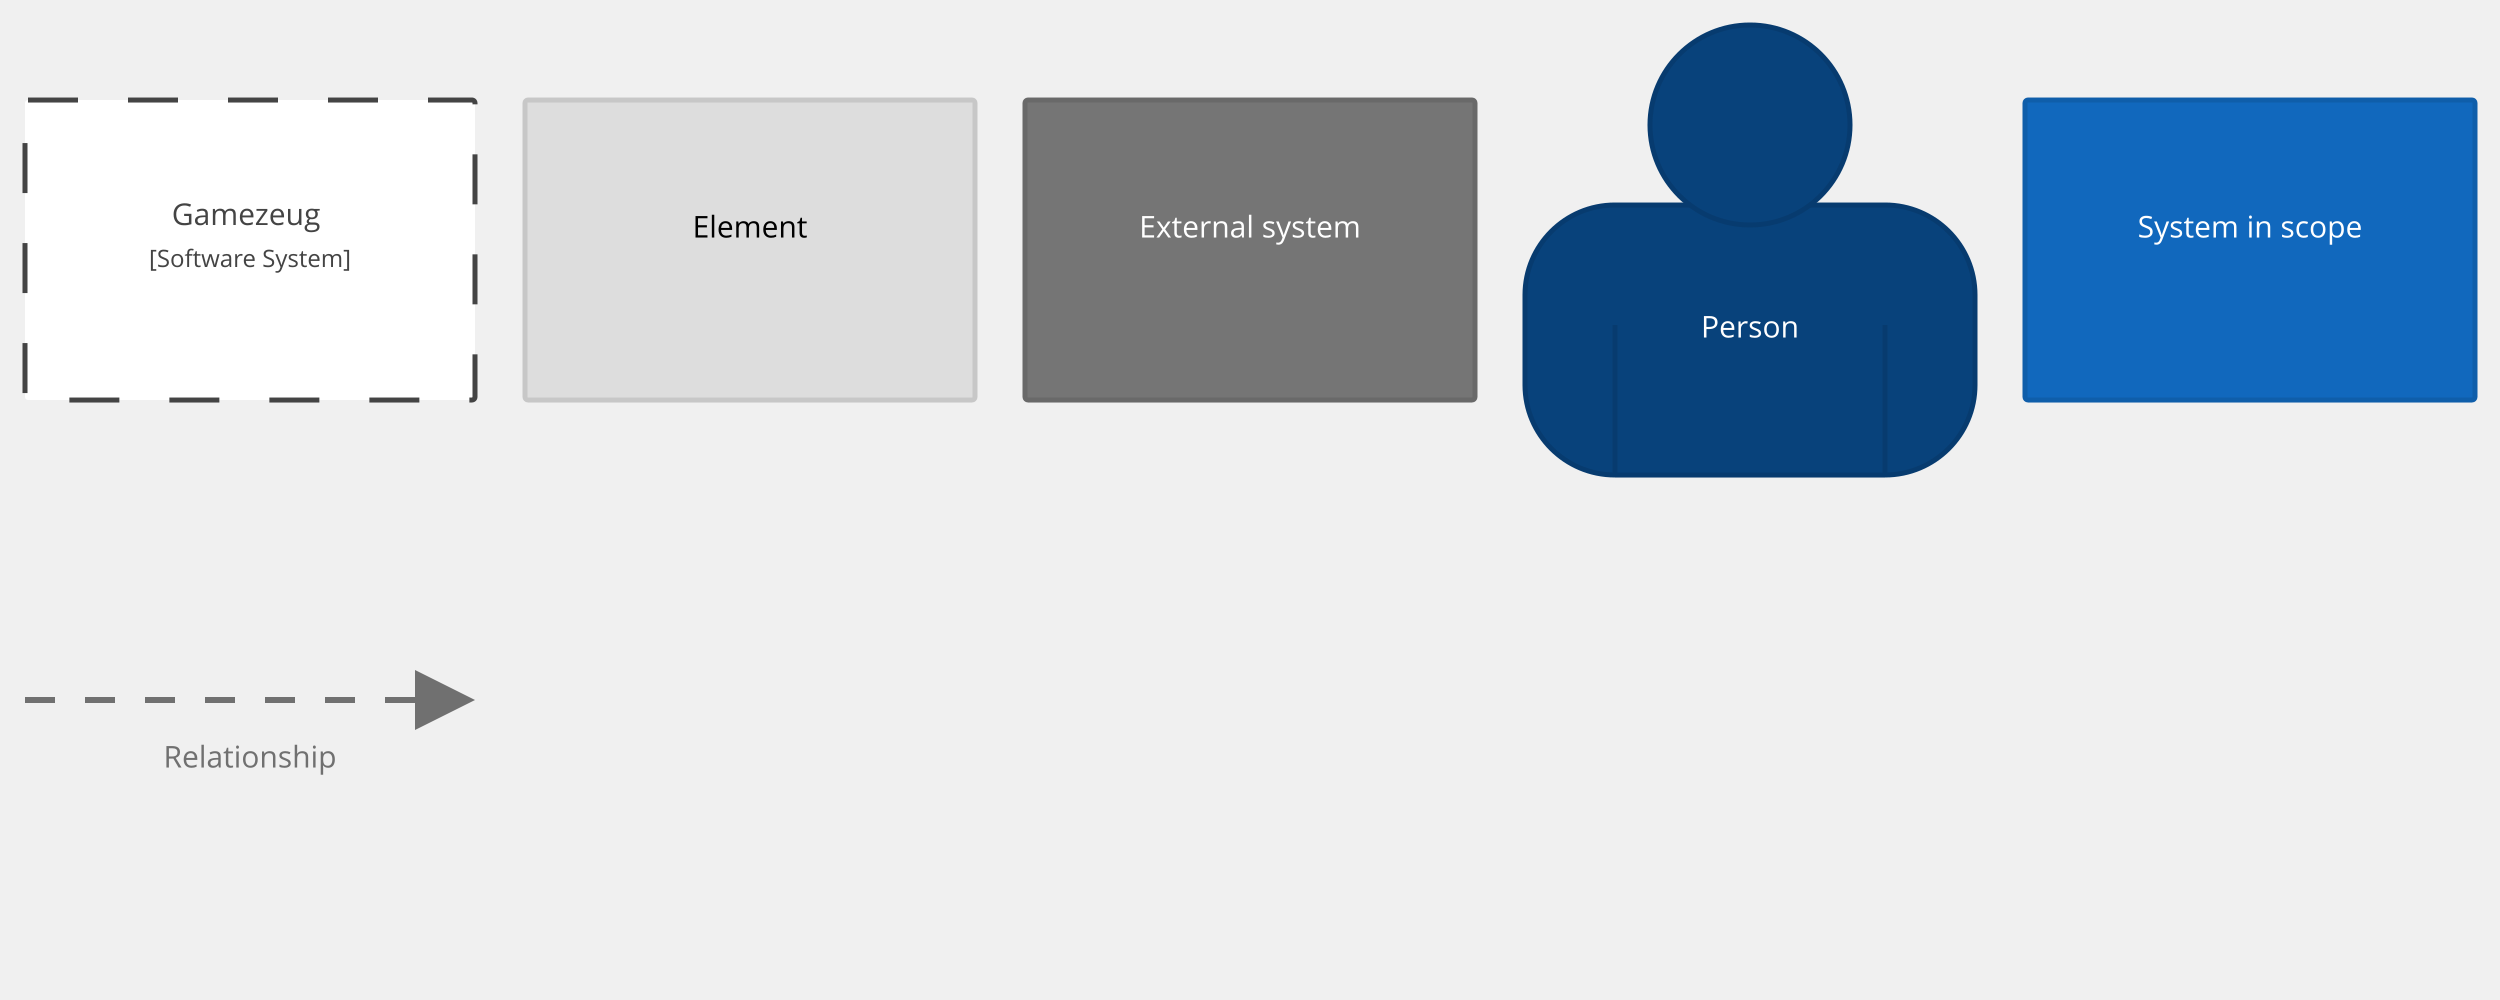
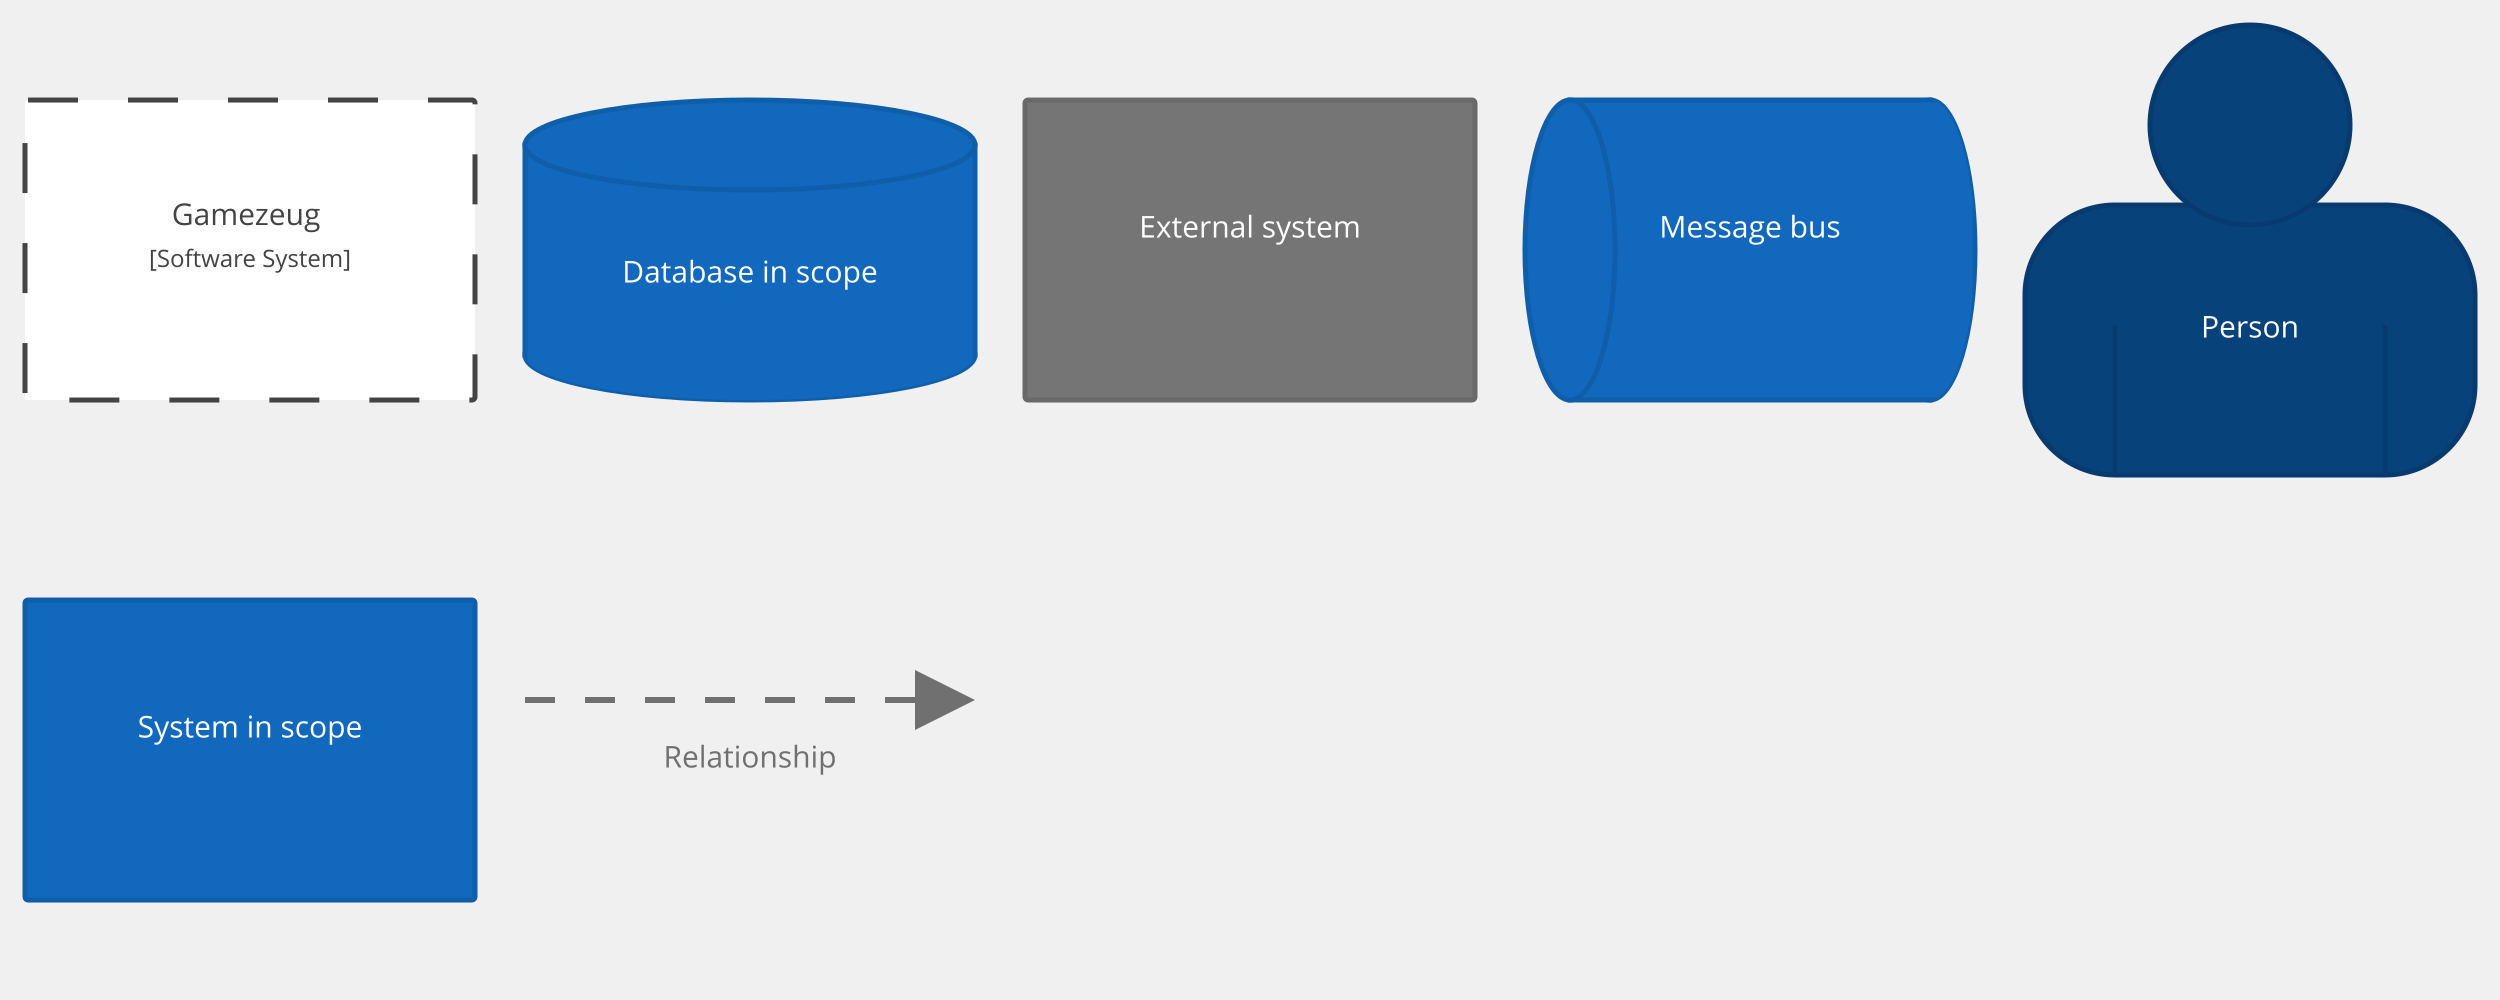
- <svg xmlns="http://www.w3.org/2000/svg" version="1.1" viewBox="0 0 2500 1000">
+ <svg xmlns="http://www.w3.org/2000/svg" xmlns:xlink="http://www.w3.org/1999/xlink" version="1.1" viewBox="0 0 2500 1000">
  <g transform="translate(25,100)">
    <rect width="450" height="300" rx="3" ry="3" x="0" y="0" fill="#ffffff" stroke-width="5" stroke="#444444" stroke-dasharray="50,50" />
    <text x="225" y="125" text-anchor="middle" fill="#444444" font-size="30px" font-family="Open Sans">
      <tspan x="225">Gamezeug</tspan>
      <tspan x="225" dy="42px" font-size="0.8em">[Software System]</tspan>
    </text>
  </g>
  <g transform="translate(525,100)">
-     <rect width="450" height="300" rx="3" ry="3" x="0" y="0" fill="#dddddd" stroke-width="5" stroke="#c7c7c7" />
-     <text x="225" y="137.5" text-anchor="middle" fill="#000000" font-size="30px" font-family="Open Sans">
-       <tspan x="225">Element</tspan>
+     <ellipse id="keyDatabaseinscopeCylinderBottom" cx="225" cy="255" rx="225" ry="45" stroke-width="5" stroke="#0f5eaa" />
+     <rect id="keyDatabaseinscopeCylinderFace" x="0" y="45" width="450" height="210" stroke-width="5" stroke="#0f5eaa" />
+     <clipPath id="keyDatabaseinscopeCylinderexpressStructurizrClipPath1" clipPathUnits="userSpaceOnUse">
+       <use xlink:href="#keyDatabaseinscopeCylinderBottom" />
+       <use xlink:href="#keyDatabaseinscopeCylinderFace" />
+     </clipPath>
+     <rect x="0" y="45" width="450" height="300" clip-path="url(#keyDatabaseinscopeCylinderexpressStructurizrClipPath1)" fill="#1168bd" stroke-width="5" stroke="#0f5eaa" />
+     <ellipse cx="225" cy="45" rx="225" ry="45" fill="#1168bd" stroke-width="5" stroke="#0f5eaa" />
+     <text x="225" y="182.5" text-anchor="middle" fill="#ffffff" font-size="30px" font-family="Open Sans">
+       <tspan x="225">Database in scope</tspan>
    </text>
  </g>
  <g transform="translate(1025,100)">
    <rect width="450" height="300" rx="3" ry="3" x="0" y="0" fill="#757575" stroke-width="5" stroke="#696969" />
    <text x="225" y="137.5" text-anchor="middle" fill="#ffffff" font-size="30px" font-family="Open Sans">
      <tspan x="225">External system</tspan>
    </text>
  </g>
-   <g transform="translate(1525,25)">
+   <g transform="translate(1525,100)">
+     <ellipse id="keyMessagebusPipeRight" cx="405" cy="150" rx="45" ry="150" stroke-width="5" stroke="#0f5eaa" />
+     <rect id="keyMessagebusPipeFace" x="45" y="0" width="360" height="300" stroke-width="5" stroke="#0f5eaa" />
+     <clipPath id="keyMessagebusPipeexpressStructurizrClipPath1" clipPathUnits="userSpaceOnUse">
+       <use xlink:href="#keyMessagebusPipeRight" />
+       <use xlink:href="#keyMessagebusPipeFace" />
+     </clipPath>
+     <rect x="45" y="0" width="405" height="300" clip-path="url(#keyMessagebusPipeexpressStructurizrClipPath1)" fill="#1168bd" stroke-width="5" stroke="#0f5eaa" />
+     <ellipse cx="45" cy="150" rx="45" ry="150" fill="#1168bd" stroke-width="5" stroke="#0f5eaa" />
+     <text x="225" y="137.5" text-anchor="middle" fill="#ffffff" font-size="30px" font-family="Open Sans">
+       <tspan x="225">Message bus</tspan>
+     </text>
+   </g>
+   <g transform="translate(2025,25)">
    <rect x="0" y="180" width="450" height="270" rx="90" fill="#08427b" stroke-width="5" stroke="#073b6f" />
    <circle cx="225" cy="100" r="100" fill="#08427b" stroke-width="5" stroke="#073b6f" />
    <line x1="90" y1="300" x2="90" y2="450" stroke-width="5" stroke="#073b6f" />
    <line x1="360" y1="300" x2="360" y2="450" stroke-width="5" stroke="#073b6f" />
    <text x="225" y="312.5" text-anchor="middle" fill="#ffffff" font-size="30px" font-family="Open Sans">
      <tspan x="225">Person</tspan>
    </text>
  </g>
-   <g transform="translate(2025,100)">
+   <g transform="translate(25,600)">
    <rect width="450" height="300" rx="3" ry="3" x="0" y="0" fill="#1168bd" stroke-width="5" stroke="#0f5eaa" />
    <text x="225" y="137.5" text-anchor="middle" fill="#ffffff" font-size="30px" font-family="Open Sans">
      <tspan x="225">System in scope</tspan>
    </text>
  </g>
-   <g transform="translate(25,670)">
+   <g transform="translate(525,670)">
    <path d="M390,0 L390,60 L450,30 L 390,0" style="fill:#707070" stroke-dasharray="" />
    <path d="M0,30 L390,30" style="stroke:#707070; stroke-width: 6; fill: none; stroke-dasharray: 30 30;" />
    <text x="225" y="97.5" text-anchor="middle" fill="#707070" font-size="30px" font-family="Open Sans">
      <tspan x="225">Relationship</tspan>
    </text>
  </g>
</svg>
